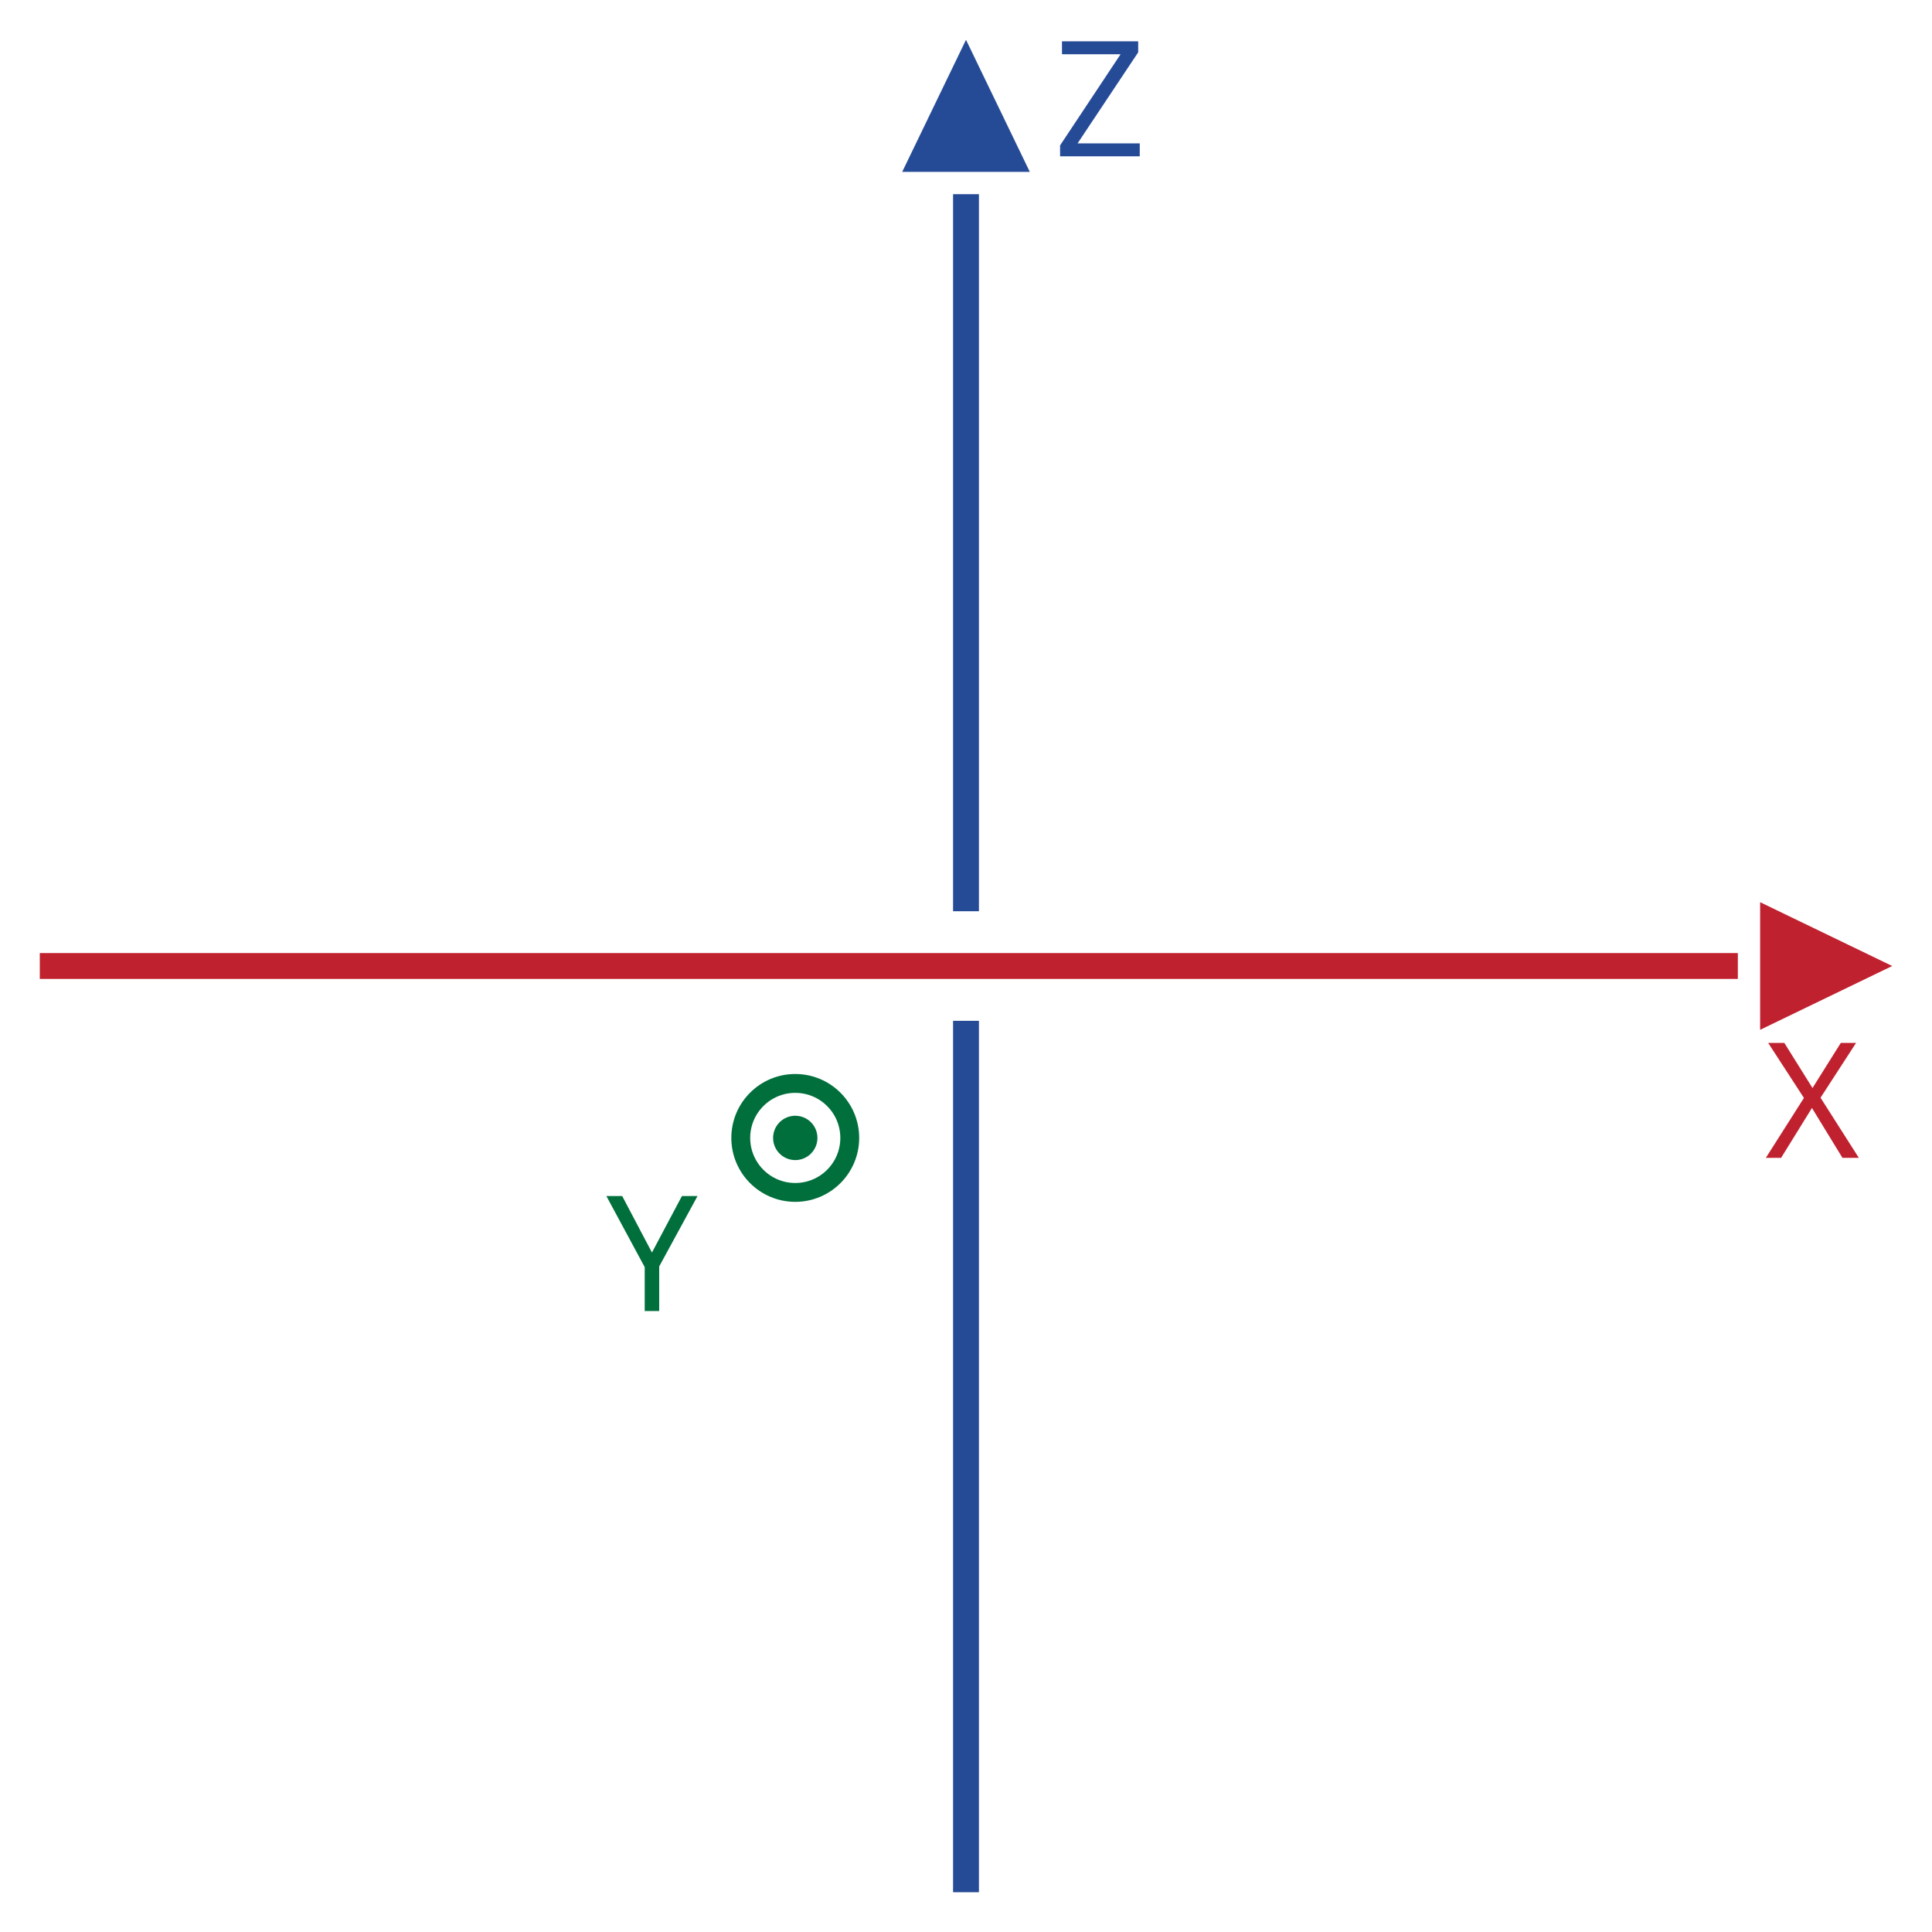
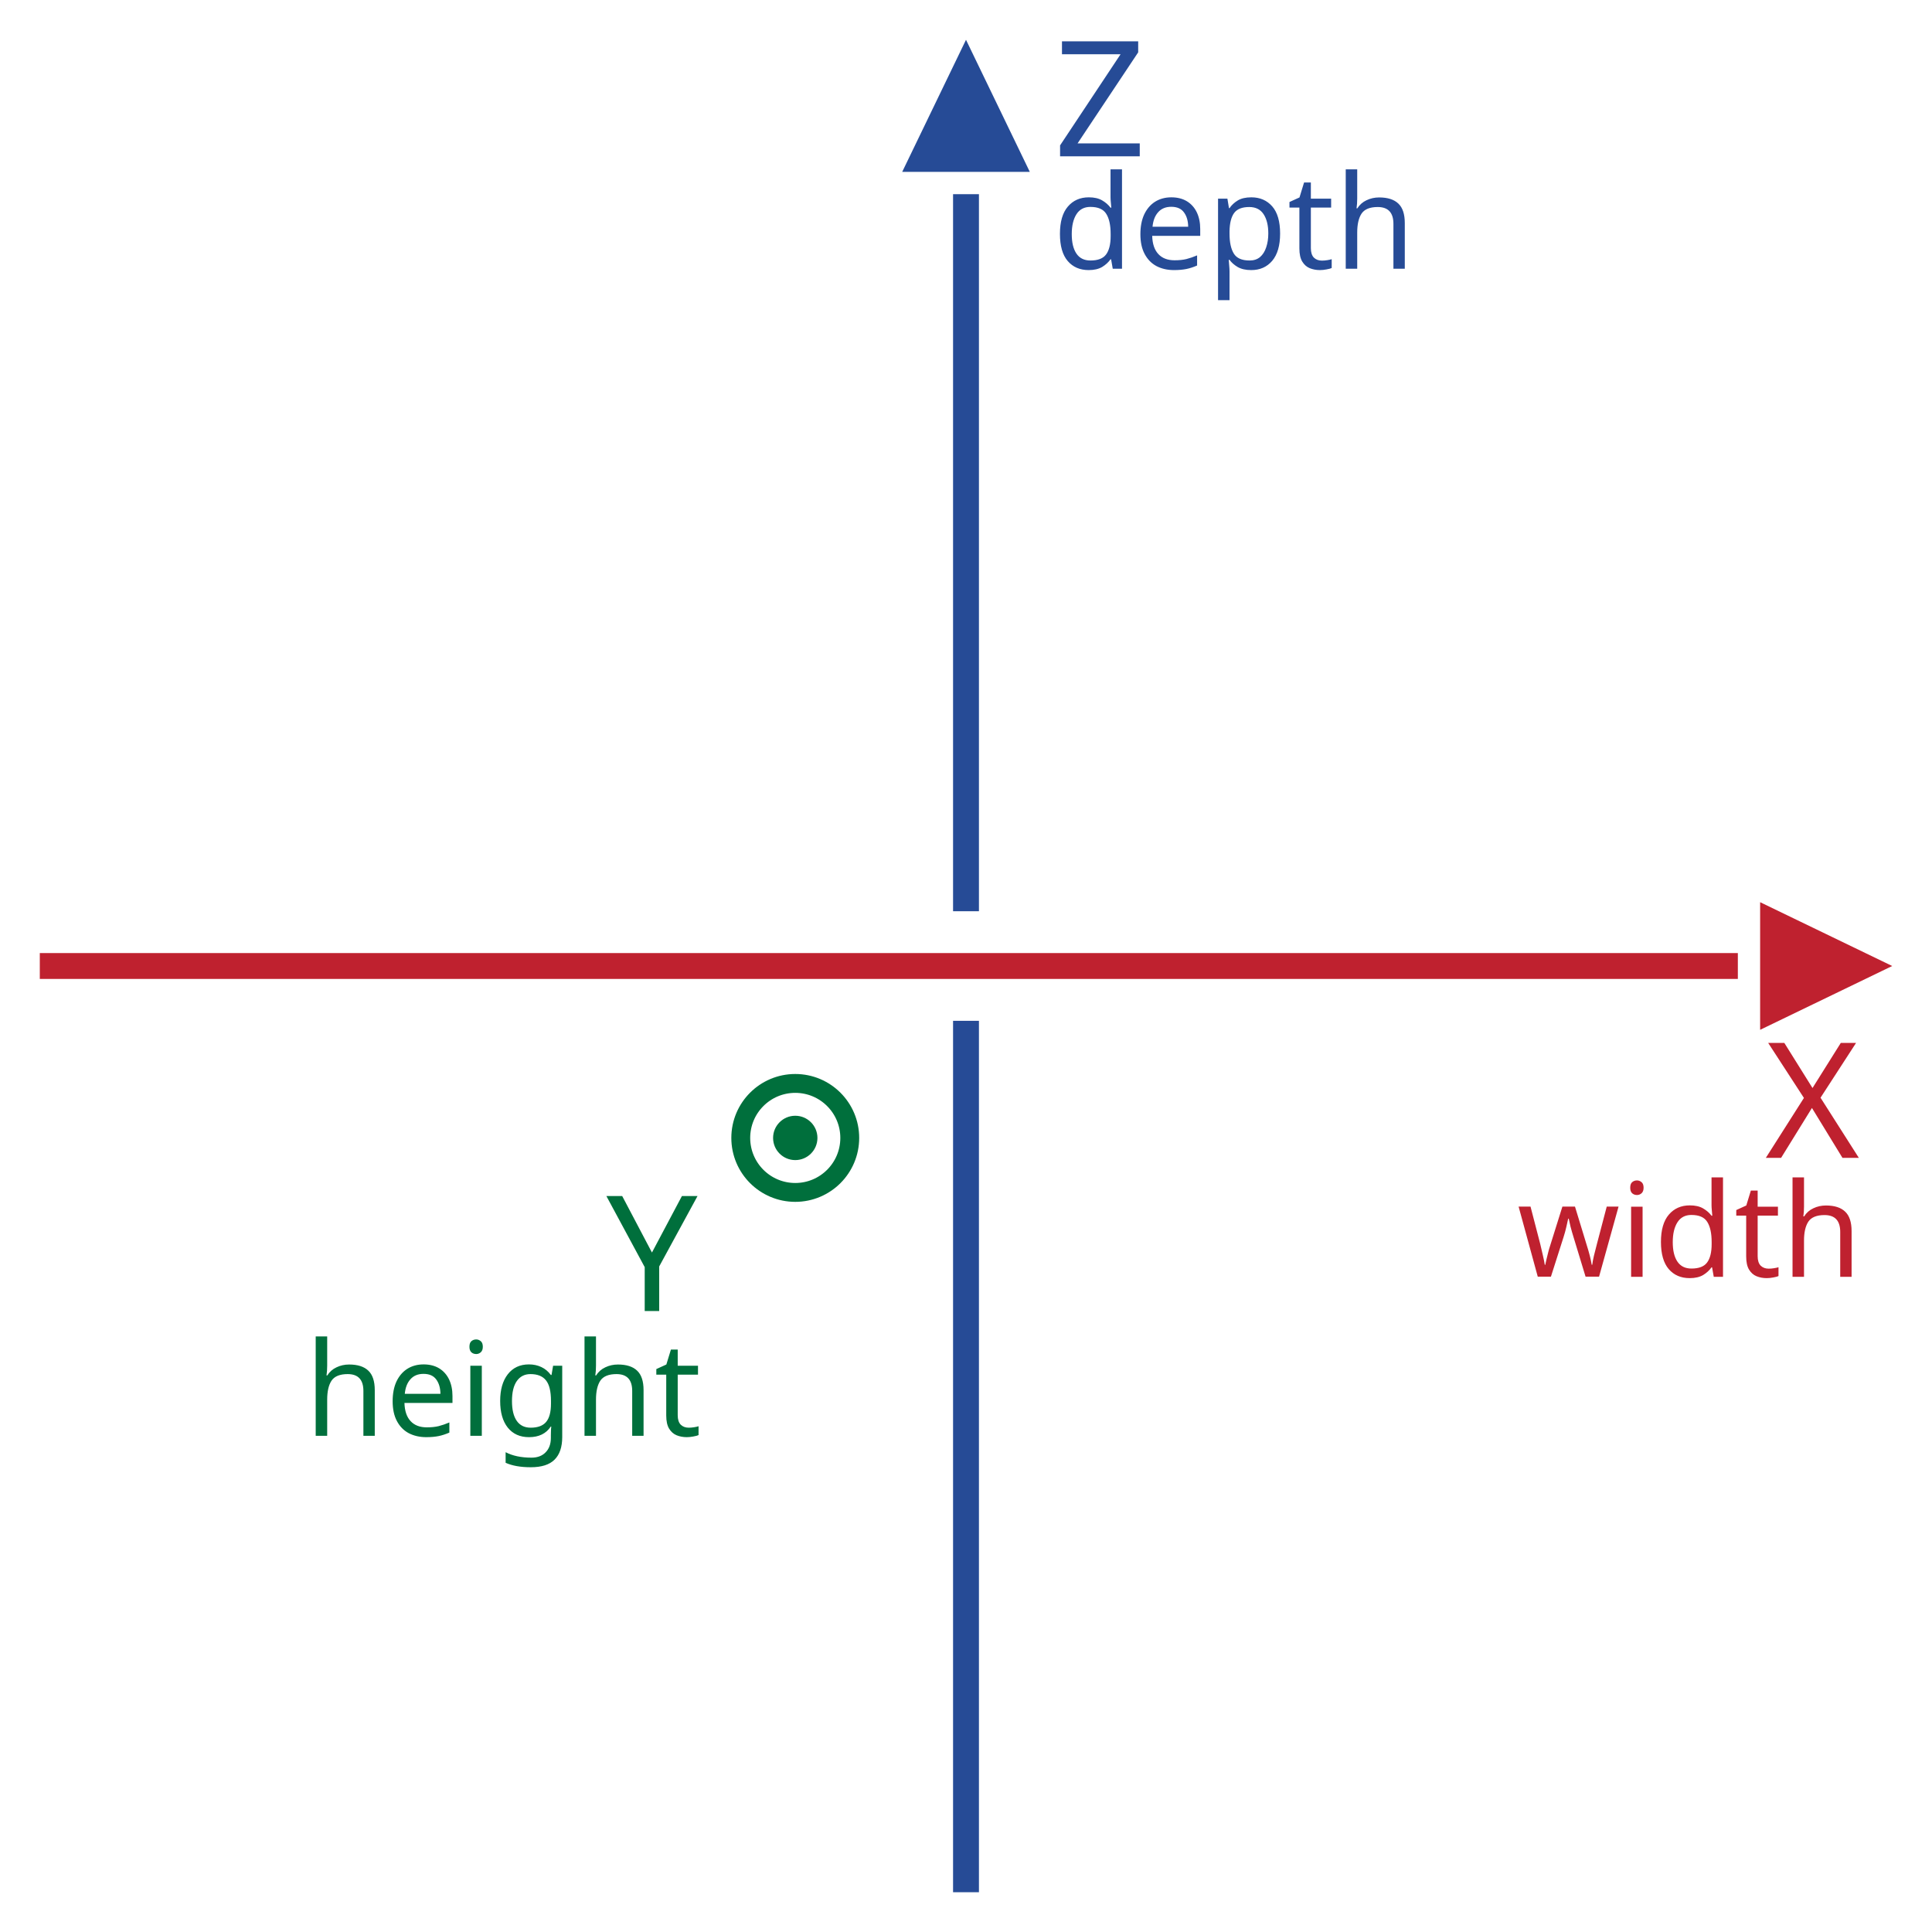
<svg xmlns="http://www.w3.org/2000/svg" width="1024" height="1024" viewBox="0 0 270.933 270.933" version="1.1" id="svg8">
  <defs id="defs2" />
  <g id="layer1">
    <path id="path850" style="fill:#264b96;fill-opacity:1;stroke-width:0;stroke-linecap:round;stroke-linejoin:round;paint-order:stroke fill markers" d="M 512 21.094 L 478.18 91.1 L 545.82 91.1 L 512 21.094 z M 505.141 102.908 L 505.141 482.959 L 518.859 482.959 L 518.859 102.908 L 505.141 102.908 z M 505.141 541.041 L 505.141 1002.908 L 518.859 1002.908 L 518.859 541.041 L 505.141 541.041 z " transform="scale(0.2645833)" />
    <path id="path850-2" style="fill:#bf212f;fill-opacity:1;stroke-width:0;stroke-linecap:round;stroke-linejoin:round;paint-order:stroke fill markers" d="m 265.353,135.467 -18.522,-8.948 v 17.897 z M 243.706,133.652 H 5.581 v 3.63 H 243.706 Z" />
    <circle style="fill:none;fill-opacity:1;stroke:#006f3c;stroke-width:2.646;stroke-linecap:round;stroke-linejoin:round;stroke-miterlimit:4;stroke-dasharray:none;stroke-opacity:1;paint-order:stroke fill markers" id="path870" cx="111.523" cy="159.576" r="7.642" />
    <circle style="fill:#006f3c;fill-opacity:1;stroke:none;stroke-width:3.969;stroke-linecap:round;stroke-linejoin:round;stroke-miterlimit:4;stroke-dasharray:none;stroke-opacity:1;paint-order:stroke fill markers" id="path872" cx="111.523" cy="159.576" r="3.109" />
    <text xml:space="preserve" style="font-style:normal;font-variant:normal;font-weight:normal;font-stretch:normal;font-size:22.578px;line-height:1.25;font-family:Xolonium;-inkscape-font-specification:Xolonium;stroke-width:0.265;fill:#264b96;fill-opacity:1;" x="147.8" y="21.916" id="text876">
      <tspan id="tspan874" x="147.8" y="21.916" style="font-style:normal;font-variant:normal;font-weight:normal;font-stretch:normal;font-family:Xolonium;-inkscape-font-specification:Xolonium;stroke-width:0.265;fill:#264b96;fill-opacity:1;">Z</tspan>
    </text>
    <text xml:space="preserve" style="font-style:normal;font-variant:normal;font-weight:normal;font-stretch:normal;font-size:22.578px;line-height:1.25;font-family:Xolonium;-inkscape-font-specification:Xolonium;fill:#bf212f;fill-opacity:1;stroke-width:0.265" x="247.536" y="162.375" id="text876-5">
      <tspan id="tspan874-6" x="247.536" y="162.375" style="font-style:normal;font-variant:normal;font-weight:normal;font-stretch:normal;font-family:Xolonium;-inkscape-font-specification:Xolonium;fill:#bf212f;fill-opacity:1;stroke-width:0.265">X</tspan>
    </text>
    <text xml:space="preserve" style="font-style:normal;font-variant:normal;font-weight:normal;font-stretch:normal;font-size:22.578px;line-height:1.25;font-family:Xolonium;-inkscape-font-specification:Xolonium;fill:#006f3c;fill-opacity:1;stroke-width:0.265" x="85.036" y="183.849" id="text876-8">
      <tspan x="85.036" y="183.849" style="font-style:normal;font-variant:normal;font-weight:normal;font-stretch:normal;font-family:Xolonium;-inkscape-font-specification:Xolonium;fill:#006f3c;fill-opacity:1;stroke-width:0.265" id="tspan908">Y</tspan>
    </text>
+     <text xml:space="preserve" style="font-style:normal;font-variant:normal;font-weight:normal;font-stretch:normal;font-size:18.344px;line-height:1.25;font-family:Xolonium;-inkscape-font-specification:Xolonium;fill:#264b96;fill-opacity:1;stroke-width:0.265" x="147.624" y="37.689" id="text876-4">
+       <tspan id="tspan874-3" x="147.624" y="37.689" style="font-style:normal;font-variant:normal;font-weight:normal;font-stretch:normal;font-size:18.344px;font-family:Xolonium;-inkscape-font-specification:Xolonium;fill:#264b96;fill-opacity:1;stroke-width:0.265">depth</tspan>
+     </text>
+     <text xml:space="preserve" style="font-style:normal;font-variant:normal;font-weight:normal;font-stretch:normal;font-size:18.344px;line-height:1.25;font-family:Xolonium;-inkscape-font-specification:Xolonium;fill:#bf212f;fill-opacity:1;stroke-width:0.265" x="212.759" y="179.052" id="text876-5-7">
+       <tspan id="tspan874-6-0" x="212.759" y="179.052" style="font-style:normal;font-variant:normal;font-weight:normal;font-stretch:normal;font-size:18.344px;font-family:Xolonium;-inkscape-font-specification:Xolonium;fill:#bf212f;fill-opacity:1;stroke-width:0.265">width</tspan>
+     </text>
+     <text xml:space="preserve" style="font-style:normal;font-variant:normal;font-weight:normal;font-stretch:normal;font-size:18.344px;line-height:1.25;font-family:Xolonium;-inkscape-font-specification:Xolonium;fill:#006f3c;fill-opacity:1;stroke-width:0.265" x="42.71" y="201.352" id="text876-8-9">
+       <tspan x="42.71" y="201.352" style="font-style:normal;font-variant:normal;font-weight:normal;font-stretch:normal;font-size:18.344px;font-family:Xolonium;-inkscape-font-specification:Xolonium;fill:#006f3c;fill-opacity:1;stroke-width:0.265" id="tspan908-9">height</tspan>
+     </text>
  </g>
</svg>
